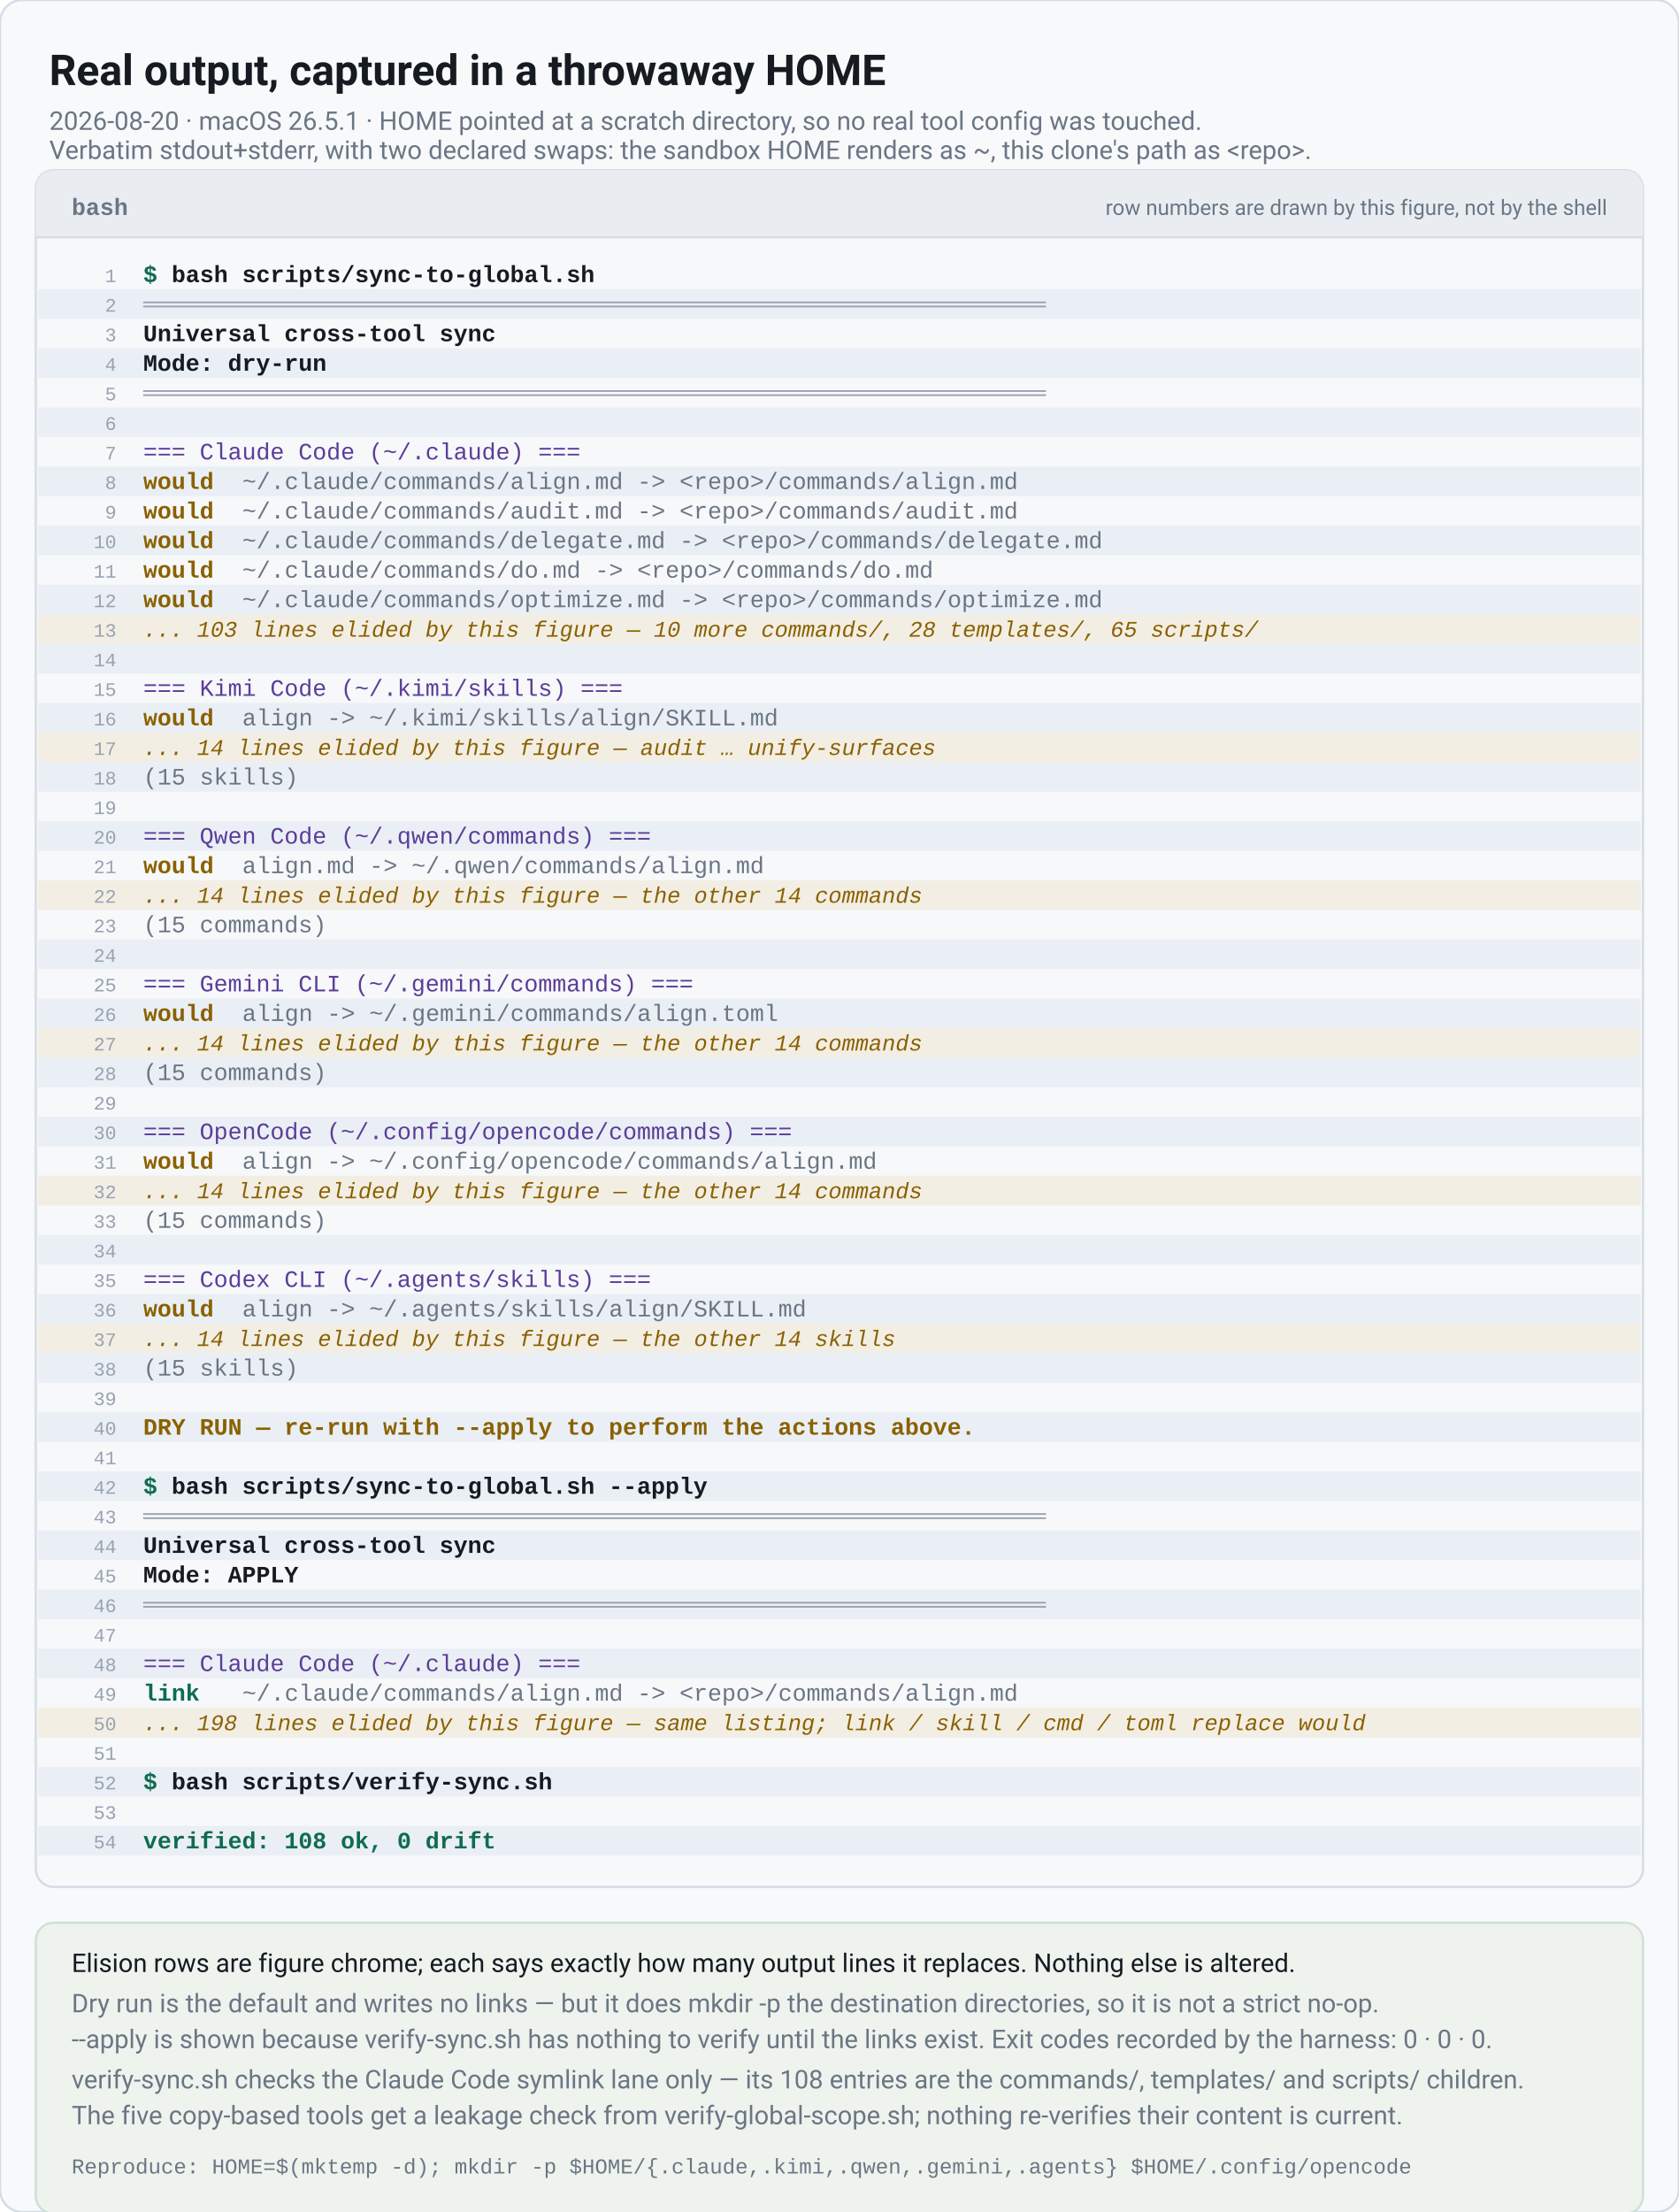
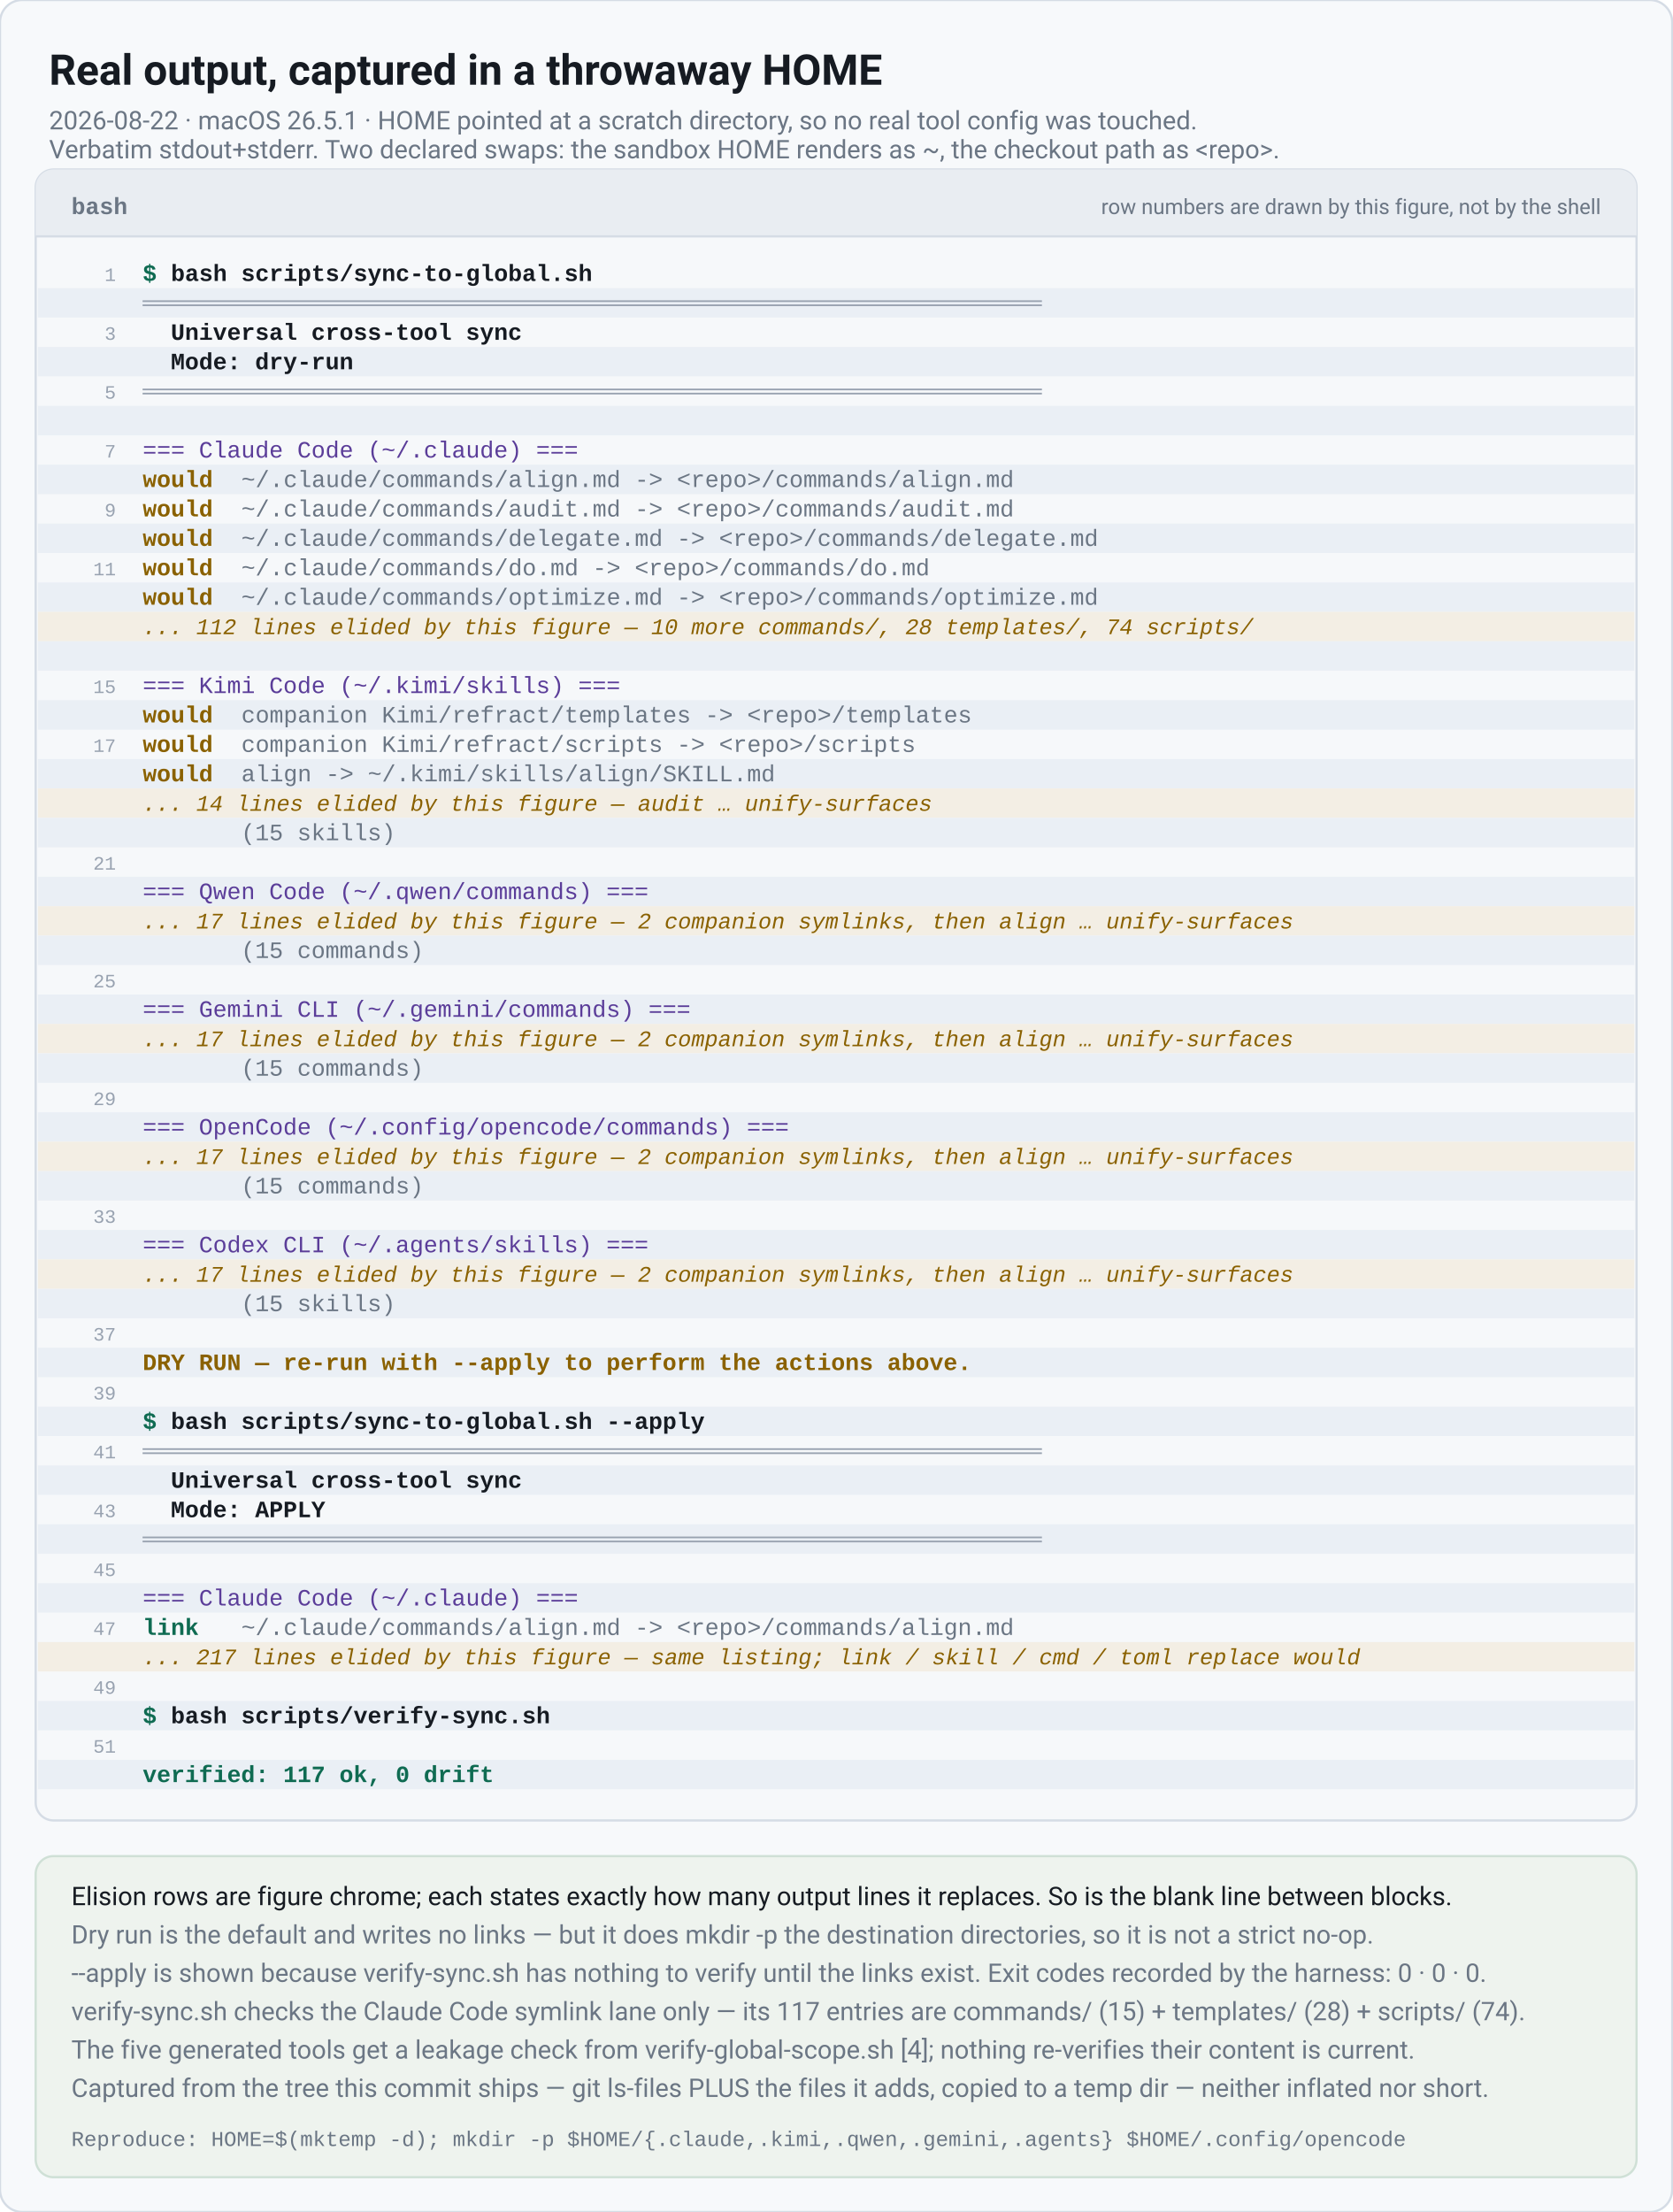
- <svg xmlns="http://www.w3.org/2000/svg" width="750" height="988" viewBox="0 0 750 988" role="img" aria-label="Terminal capture: sync-to-global.sh dry run, then --apply, then verify-sync.sh, run against a throwaway HOME">
-   <rect x="0" y="0" width="750" height="988" rx="10" fill="#f7f9fb" stroke="#d5dce5" stroke-width="1" />
+ <svg xmlns="http://www.w3.org/2000/svg" width="750" height="992" viewBox="0 0 750 992" role="img" aria-label="Terminal capture: sync-to-global.sh dry run, then --apply, then verify-sync.sh, run against a throwaway HOME">
+   <rect x="0" y="0" width="750" height="992" rx="10" fill="#f7f9fb" stroke="#d5dce5" stroke-width="1" />
  <text x="22" y="38" font-family="-apple-system,BlinkMacSystemFont,'Segoe UI',Roboto,'Helvetica Neue',Arial,sans-serif" font-size="19" fill="#161b22" font-weight="700">Real output, captured in a throwaway HOME</text>
-   <text x="22" y="58" font-family="-apple-system,BlinkMacSystemFont,'Segoe UI',Roboto,'Helvetica Neue',Arial,sans-serif" font-size="11.5" fill="#6b7684" font-weight="400">2026-08-20 · macOS 26.5.1 · HOME pointed at a scratch directory, so no real tool config was touched.</text>
-   <text x="22" y="71" font-family="-apple-system,BlinkMacSystemFont,'Segoe UI',Roboto,'Helvetica Neue',Arial,sans-serif" font-size="11.5" fill="#6b7684" font-weight="400">Verbatim stdout+stderr, with two declared swaps: the sandbox HOME renders as ~, this clone's path as &lt;repo&gt;.</text>
-   <rect x="16" y="76" width="718" height="766.8" rx="8" fill="#f6f8fa" stroke="#d5dce5" stroke-width="1" />
+   <text x="22" y="58" font-family="-apple-system,BlinkMacSystemFont,'Segoe UI',Roboto,'Helvetica Neue',Arial,sans-serif" font-size="11.5" fill="#6b7684" font-weight="400">2026-08-22 · macOS 26.5.1 · HOME pointed at a scratch directory, so no real tool config was touched.</text>
+   <text x="22" y="71" font-family="-apple-system,BlinkMacSystemFont,'Segoe UI',Roboto,'Helvetica Neue',Arial,sans-serif" font-size="11.5" fill="#6b7684" font-weight="400">Verbatim stdout+stderr. Two declared swaps: the sandbox HOME renders as ~, the checkout path as &lt;repo&gt;.</text>
+   <rect x="16" y="76" width="718" height="740.4" rx="8" fill="#f6f8fa" stroke="#d5dce5" stroke-width="1" />
  <path d="M 16 84 A 8 8 0 0 1 24 76 H 726 A 8 8 0 0 1 734 84 V 106 H 16 Z" fill="#e9edf2" />
  <line x1="16" y1="106" x2="734" y2="106" stroke="#d5dce5" stroke-width="1" />
  <text x="32" y="96" font-family="ui-monospace,SFMono-Regular,'SF Mono',Menlo,Consolas,'Liberation Mono',monospace" font-size="10.5" fill="#6b7684" font-weight="600">bash</text>
  <text x="718" y="96" font-family="-apple-system,BlinkMacSystemFont,'Segoe UI',Roboto,'Helvetica Neue',Arial,sans-serif" font-size="9.5" fill="#6b7684" font-weight="400" text-anchor="end">row numbers are drawn by this figure, not by the shell</text>
-   <text x="52" y="126.0" font-family="ui-monospace,SFMono-Regular,'SF Mono',Menlo,Consolas,'Liberation Mono',monospace" font-size="8.5" fill="#98a2b0" font-weight="400" text-anchor="end">1</text>
-   <text x="64" y="126.0" font-family="ui-monospace,SFMono-Regular,'SF Mono',Menlo,Consolas,'Liberation Mono',monospace" font-size="10.5" fill="#0f6b52" font-weight="700">$</text>
-   <text x="76.64" y="126.0" font-family="ui-monospace,SFMono-Regular,'SF Mono',Menlo,Consolas,'Liberation Mono',monospace" font-size="10.5" fill="#161b22" font-weight="600">bash scripts/sync-to-global.sh</text>
+   <text x="52" y="126" font-family="ui-monospace,SFMono-Regular,'SF Mono',Menlo,Consolas,'Liberation Mono',monospace" font-size="8.5" fill="#98a2b0" font-weight="400" text-anchor="end">1</text>
+   <text x="64" y="126" font-family="ui-monospace,SFMono-Regular,'SF Mono',Menlo,Consolas,'Liberation Mono',monospace" font-size="10.5" fill="#0f6b52" font-weight="700">$</text>
+   <text x="76.64" y="126" font-family="ui-monospace,SFMono-Regular,'SF Mono',Menlo,Consolas,'Liberation Mono',monospace" font-size="10.5" fill="#161b22" font-weight="600">bash scripts/sync-to-global.sh</text>
  <rect x="17" y="129.2" width="716" height="13.2" fill="#eaeff5" />
-   <text x="52" y="139.2" font-family="ui-monospace,SFMono-Regular,'SF Mono',Menlo,Consolas,'Liberation Mono',monospace" font-size="8.5" fill="#98a2b0" font-weight="400" text-anchor="end">2</text>
  <text x="64" y="139.2" font-family="ui-monospace,SFMono-Regular,'SF Mono',Menlo,Consolas,'Liberation Mono',monospace" font-size="10.5" fill="#98a2b0" font-weight="400">════════════════════════════════════════════════════════════════</text>
  <text x="52" y="152.4" font-family="ui-monospace,SFMono-Regular,'SF Mono',Menlo,Consolas,'Liberation Mono',monospace" font-size="8.5" fill="#98a2b0" font-weight="400" text-anchor="end">3</text>
-   <text x="64" y="152.4" font-family="ui-monospace,SFMono-Regular,'SF Mono',Menlo,Consolas,'Liberation Mono',monospace" font-size="10.5" fill="#161b22" font-weight="600">  Universal cross-tool sync</text>
+   <text x="64" y="152.4" font-family="ui-monospace,SFMono-Regular,'SF Mono',Menlo,Consolas,'Liberation Mono',monospace" font-size="10.5" fill="#161b22" font-weight="600" xml:space="preserve">  Universal cross-tool sync</text>
  <rect x="17" y="155.6" width="716" height="13.2" fill="#eaeff5" />
-   <text x="52" y="165.6" font-family="ui-monospace,SFMono-Regular,'SF Mono',Menlo,Consolas,'Liberation Mono',monospace" font-size="8.5" fill="#98a2b0" font-weight="400" text-anchor="end">4</text>
-   <text x="64" y="165.6" font-family="ui-monospace,SFMono-Regular,'SF Mono',Menlo,Consolas,'Liberation Mono',monospace" font-size="10.5" fill="#161b22" font-weight="600">  Mode: dry-run</text>
+   <text x="64" y="165.6" font-family="ui-monospace,SFMono-Regular,'SF Mono',Menlo,Consolas,'Liberation Mono',monospace" font-size="10.5" fill="#161b22" font-weight="600" xml:space="preserve">  Mode: dry-run</text>
  <text x="52" y="178.8" font-family="ui-monospace,SFMono-Regular,'SF Mono',Menlo,Consolas,'Liberation Mono',monospace" font-size="8.5" fill="#98a2b0" font-weight="400" text-anchor="end">5</text>
  <text x="64" y="178.8" font-family="ui-monospace,SFMono-Regular,'SF Mono',Menlo,Consolas,'Liberation Mono',monospace" font-size="10.5" fill="#98a2b0" font-weight="400">════════════════════════════════════════════════════════════════</text>
-   <rect x="17" y="182.0" width="716" height="13.2" fill="#eaeff5" />
-   <text x="52" y="192.0" font-family="ui-monospace,SFMono-Regular,'SF Mono',Menlo,Consolas,'Liberation Mono',monospace" font-size="8.5" fill="#98a2b0" font-weight="400" text-anchor="end">6</text>
+   <rect x="17" y="182" width="716" height="13.2" fill="#eaeff5" />
  <text x="52" y="205.2" font-family="ui-monospace,SFMono-Regular,'SF Mono',Menlo,Consolas,'Liberation Mono',monospace" font-size="8.5" fill="#98a2b0" font-weight="400" text-anchor="end">7</text>
  <text x="64" y="205.2" font-family="ui-monospace,SFMono-Regular,'SF Mono',Menlo,Consolas,'Liberation Mono',monospace" font-size="10.5" fill="#5b3d99" font-weight="400">=== Claude Code (~/.claude) ===</text>
  <rect x="17" y="208.4" width="716" height="13.2" fill="#eaeff5" />
-   <text x="52" y="218.4" font-family="ui-monospace,SFMono-Regular,'SF Mono',Menlo,Consolas,'Liberation Mono',monospace" font-size="8.5" fill="#98a2b0" font-weight="400" text-anchor="end">8</text>
  <text x="64" y="218.4" font-family="ui-monospace,SFMono-Regular,'SF Mono',Menlo,Consolas,'Liberation Mono',monospace" font-size="10.5" fill="#8a6100" font-weight="600">would</text>
  <text x="108.24" y="218.4" font-family="ui-monospace,SFMono-Regular,'SF Mono',Menlo,Consolas,'Liberation Mono',monospace" font-size="10.5" fill="#6b7684" font-weight="400">~/.claude/commands/align.md -&gt; &lt;repo&gt;/commands/align.md</text>
  <text x="52" y="231.6" font-family="ui-monospace,SFMono-Regular,'SF Mono',Menlo,Consolas,'Liberation Mono',monospace" font-size="8.5" fill="#98a2b0" font-weight="400" text-anchor="end">9</text>
  <text x="64" y="231.6" font-family="ui-monospace,SFMono-Regular,'SF Mono',Menlo,Consolas,'Liberation Mono',monospace" font-size="10.5" fill="#8a6100" font-weight="600">would</text>
  <text x="108.24" y="231.6" font-family="ui-monospace,SFMono-Regular,'SF Mono',Menlo,Consolas,'Liberation Mono',monospace" font-size="10.5" fill="#6b7684" font-weight="400">~/.claude/commands/audit.md -&gt; &lt;repo&gt;/commands/audit.md</text>
  <rect x="17" y="234.8" width="716" height="13.2" fill="#eaeff5" />
-   <text x="52" y="244.8" font-family="ui-monospace,SFMono-Regular,'SF Mono',Menlo,Consolas,'Liberation Mono',monospace" font-size="8.5" fill="#98a2b0" font-weight="400" text-anchor="end">10</text>
  <text x="64" y="244.8" font-family="ui-monospace,SFMono-Regular,'SF Mono',Menlo,Consolas,'Liberation Mono',monospace" font-size="10.5" fill="#8a6100" font-weight="600">would</text>
  <text x="108.24" y="244.8" font-family="ui-monospace,SFMono-Regular,'SF Mono',Menlo,Consolas,'Liberation Mono',monospace" font-size="10.5" fill="#6b7684" font-weight="400">~/.claude/commands/delegate.md -&gt; &lt;repo&gt;/commands/delegate.md</text>
-   <text x="52" y="258.0" font-family="ui-monospace,SFMono-Regular,'SF Mono',Menlo,Consolas,'Liberation Mono',monospace" font-size="8.5" fill="#98a2b0" font-weight="400" text-anchor="end">11</text>
-   <text x="64" y="258.0" font-family="ui-monospace,SFMono-Regular,'SF Mono',Menlo,Consolas,'Liberation Mono',monospace" font-size="10.5" fill="#8a6100" font-weight="600">would</text>
-   <text x="108.24" y="258.0" font-family="ui-monospace,SFMono-Regular,'SF Mono',Menlo,Consolas,'Liberation Mono',monospace" font-size="10.5" fill="#6b7684" font-weight="400">~/.claude/commands/do.md -&gt; &lt;repo&gt;/commands/do.md</text>
+   <text x="52" y="258" font-family="ui-monospace,SFMono-Regular,'SF Mono',Menlo,Consolas,'Liberation Mono',monospace" font-size="8.5" fill="#98a2b0" font-weight="400" text-anchor="end">11</text>
+   <text x="64" y="258" font-family="ui-monospace,SFMono-Regular,'SF Mono',Menlo,Consolas,'Liberation Mono',monospace" font-size="10.5" fill="#8a6100" font-weight="600">would</text>
+   <text x="108.24" y="258" font-family="ui-monospace,SFMono-Regular,'SF Mono',Menlo,Consolas,'Liberation Mono',monospace" font-size="10.5" fill="#6b7684" font-weight="400">~/.claude/commands/do.md -&gt; &lt;repo&gt;/commands/do.md</text>
  <rect x="17" y="261.2" width="716" height="13.2" fill="#eaeff5" />
-   <text x="52" y="271.2" font-family="ui-monospace,SFMono-Regular,'SF Mono',Menlo,Consolas,'Liberation Mono',monospace" font-size="8.5" fill="#98a2b0" font-weight="400" text-anchor="end">12</text>
  <text x="64" y="271.2" font-family="ui-monospace,SFMono-Regular,'SF Mono',Menlo,Consolas,'Liberation Mono',monospace" font-size="10.5" fill="#8a6100" font-weight="600">would</text>
  <text x="108.24" y="271.2" font-family="ui-monospace,SFMono-Regular,'SF Mono',Menlo,Consolas,'Liberation Mono',monospace" font-size="10.5" fill="#6b7684" font-weight="400">~/.claude/commands/optimize.md -&gt; &lt;repo&gt;/commands/optimize.md</text>
  <rect x="17" y="274.4" width="716" height="13.2" fill="#f3eee4" />
-   <text x="52" y="284.4" font-family="ui-monospace,SFMono-Regular,'SF Mono',Menlo,Consolas,'Liberation Mono',monospace" font-size="8.5" fill="#98a2b0" font-weight="400" text-anchor="end">13</text>
-   <text x="64" y="284.4" font-family="ui-monospace,SFMono-Regular,'SF Mono',Menlo,Consolas,'Liberation Mono',monospace" font-size="10" fill="#8a6100" font-weight="400" font-style="italic">...  103 lines elided by this figure — 10 more commands/, 28 templates/, 65 scripts/</text>
+   <text x="64" y="284.4" font-family="ui-monospace,SFMono-Regular,'SF Mono',Menlo,Consolas,'Liberation Mono',monospace" font-size="10" fill="#8a6100" font-weight="400" font-style="italic">...  112 lines elided by this figure — 10 more commands/, 28 templates/, 74 scripts/</text>
  <rect x="17" y="287.6" width="716" height="13.2" fill="#eaeff5" />
-   <text x="52" y="297.6" font-family="ui-monospace,SFMono-Regular,'SF Mono',Menlo,Consolas,'Liberation Mono',monospace" font-size="8.5" fill="#98a2b0" font-weight="400" text-anchor="end">14</text>
  <text x="52" y="310.8" font-family="ui-monospace,SFMono-Regular,'SF Mono',Menlo,Consolas,'Liberation Mono',monospace" font-size="8.5" fill="#98a2b0" font-weight="400" text-anchor="end">15</text>
  <text x="64" y="310.8" font-family="ui-monospace,SFMono-Regular,'SF Mono',Menlo,Consolas,'Liberation Mono',monospace" font-size="10.5" fill="#5b3d99" font-weight="400">=== Kimi Code (~/.kimi/skills) ===</text>
-   <rect x="17" y="314.0" width="716" height="13.2" fill="#eaeff5" />
-   <text x="52" y="324.0" font-family="ui-monospace,SFMono-Regular,'SF Mono',Menlo,Consolas,'Liberation Mono',monospace" font-size="8.5" fill="#98a2b0" font-weight="400" text-anchor="end">16</text>
-   <text x="64" y="324.0" font-family="ui-monospace,SFMono-Regular,'SF Mono',Menlo,Consolas,'Liberation Mono',monospace" font-size="10.5" fill="#8a6100" font-weight="600">would</text>
-   <text x="108.24" y="324.0" font-family="ui-monospace,SFMono-Regular,'SF Mono',Menlo,Consolas,'Liberation Mono',monospace" font-size="10.5" fill="#6b7684" font-weight="400">align -&gt; ~/.kimi/skills/align/SKILL.md</text>
-   <rect x="17" y="327.2" width="716" height="13.2" fill="#f3eee4" />
+   <rect x="17" y="314" width="716" height="13.2" fill="#eaeff5" />
+   <text x="64" y="324" font-family="ui-monospace,SFMono-Regular,'SF Mono',Menlo,Consolas,'Liberation Mono',monospace" font-size="10.5" fill="#8a6100" font-weight="600">would</text>
+   <text x="108.24" y="324" font-family="ui-monospace,SFMono-Regular,'SF Mono',Menlo,Consolas,'Liberation Mono',monospace" font-size="10.5" fill="#6b7684" font-weight="400">companion Kimi/refract/templates -&gt; &lt;repo&gt;/templates</text>
  <text x="52" y="337.2" font-family="ui-monospace,SFMono-Regular,'SF Mono',Menlo,Consolas,'Liberation Mono',monospace" font-size="8.5" fill="#98a2b0" font-weight="400" text-anchor="end">17</text>
-   <text x="64" y="337.2" font-family="ui-monospace,SFMono-Regular,'SF Mono',Menlo,Consolas,'Liberation Mono',monospace" font-size="10" fill="#8a6100" font-weight="400" font-style="italic">...  14 lines elided by this figure — audit … unify-surfaces</text>
+   <text x="64" y="337.2" font-family="ui-monospace,SFMono-Regular,'SF Mono',Menlo,Consolas,'Liberation Mono',monospace" font-size="10.5" fill="#8a6100" font-weight="600">would</text>
+   <text x="108.24" y="337.2" font-family="ui-monospace,SFMono-Regular,'SF Mono',Menlo,Consolas,'Liberation Mono',monospace" font-size="10.5" fill="#6b7684" font-weight="400">companion Kimi/refract/scripts -&gt; &lt;repo&gt;/scripts</text>
  <rect x="17" y="340.4" width="716" height="13.2" fill="#eaeff5" />
-   <text x="52" y="350.4" font-family="ui-monospace,SFMono-Regular,'SF Mono',Menlo,Consolas,'Liberation Mono',monospace" font-size="8.5" fill="#98a2b0" font-weight="400" text-anchor="end">18</text>
-   <text x="64" y="350.4" font-family="ui-monospace,SFMono-Regular,'SF Mono',Menlo,Consolas,'Liberation Mono',monospace" font-size="10.5" fill="#6b7684" font-weight="400">       (15 skills)</text>
-   <text x="52" y="363.6" font-family="ui-monospace,SFMono-Regular,'SF Mono',Menlo,Consolas,'Liberation Mono',monospace" font-size="8.5" fill="#98a2b0" font-weight="400" text-anchor="end">19</text>
+   <text x="64" y="350.4" font-family="ui-monospace,SFMono-Regular,'SF Mono',Menlo,Consolas,'Liberation Mono',monospace" font-size="10.5" fill="#8a6100" font-weight="600">would</text>
+   <text x="108.24" y="350.4" font-family="ui-monospace,SFMono-Regular,'SF Mono',Menlo,Consolas,'Liberation Mono',monospace" font-size="10.5" fill="#6b7684" font-weight="400">align -&gt; ~/.kimi/skills/align/SKILL.md</text>
+   <rect x="17" y="353.6" width="716" height="13.2" fill="#f3eee4" />
+   <text x="64" y="363.6" font-family="ui-monospace,SFMono-Regular,'SF Mono',Menlo,Consolas,'Liberation Mono',monospace" font-size="10" fill="#8a6100" font-weight="400" font-style="italic">...  14 lines elided by this figure — audit … unify-surfaces</text>
  <rect x="17" y="366.8" width="716" height="13.2" fill="#eaeff5" />
-   <text x="52" y="376.8" font-family="ui-monospace,SFMono-Regular,'SF Mono',Menlo,Consolas,'Liberation Mono',monospace" font-size="8.5" fill="#98a2b0" font-weight="400" text-anchor="end">20</text>
-   <text x="64" y="376.8" font-family="ui-monospace,SFMono-Regular,'SF Mono',Menlo,Consolas,'Liberation Mono',monospace" font-size="10.5" fill="#5b3d99" font-weight="400">=== Qwen Code (~/.qwen/commands) ===</text>
-   <text x="52" y="390.0" font-family="ui-monospace,SFMono-Regular,'SF Mono',Menlo,Consolas,'Liberation Mono',monospace" font-size="8.5" fill="#98a2b0" font-weight="400" text-anchor="end">21</text>
-   <text x="64" y="390.0" font-family="ui-monospace,SFMono-Regular,'SF Mono',Menlo,Consolas,'Liberation Mono',monospace" font-size="10.5" fill="#8a6100" font-weight="600">would</text>
-   <text x="108.24" y="390.0" font-family="ui-monospace,SFMono-Regular,'SF Mono',Menlo,Consolas,'Liberation Mono',monospace" font-size="10.5" fill="#6b7684" font-weight="400">align.md -&gt; ~/.qwen/commands/align.md</text>
+   <text x="64" y="376.8" font-family="ui-monospace,SFMono-Regular,'SF Mono',Menlo,Consolas,'Liberation Mono',monospace" font-size="10.5" fill="#6b7684" font-weight="400" xml:space="preserve">       (15 skills)</text>
+   <text x="52" y="390" font-family="ui-monospace,SFMono-Regular,'SF Mono',Menlo,Consolas,'Liberation Mono',monospace" font-size="8.5" fill="#98a2b0" font-weight="400" text-anchor="end">21</text>
  <rect x="17" y="393.2" width="716" height="13.2" fill="#eaeff5" />
-   <rect x="17" y="393.2" width="716" height="13.2" fill="#f3eee4" />
-   <text x="52" y="403.2" font-family="ui-monospace,SFMono-Regular,'SF Mono',Menlo,Consolas,'Liberation Mono',monospace" font-size="8.5" fill="#98a2b0" font-weight="400" text-anchor="end">22</text>
-   <text x="64" y="403.2" font-family="ui-monospace,SFMono-Regular,'SF Mono',Menlo,Consolas,'Liberation Mono',monospace" font-size="10" fill="#8a6100" font-weight="400" font-style="italic">...  14 lines elided by this figure — the other 14 commands</text>
-   <text x="52" y="416.4" font-family="ui-monospace,SFMono-Regular,'SF Mono',Menlo,Consolas,'Liberation Mono',monospace" font-size="8.5" fill="#98a2b0" font-weight="400" text-anchor="end">23</text>
-   <text x="64" y="416.4" font-family="ui-monospace,SFMono-Regular,'SF Mono',Menlo,Consolas,'Liberation Mono',monospace" font-size="10.5" fill="#6b7684" font-weight="400">       (15 commands)</text>
+   <text x="64" y="403.2" font-family="ui-monospace,SFMono-Regular,'SF Mono',Menlo,Consolas,'Liberation Mono',monospace" font-size="10.5" fill="#5b3d99" font-weight="400">=== Qwen Code (~/.qwen/commands) ===</text>
+   <rect x="17" y="406.4" width="716" height="13.2" fill="#f3eee4" />
+   <text x="64" y="416.4" font-family="ui-monospace,SFMono-Regular,'SF Mono',Menlo,Consolas,'Liberation Mono',monospace" font-size="10" fill="#8a6100" font-weight="400" font-style="italic">...  17 lines elided by this figure — 2 companion symlinks, then align … unify-surfaces</text>
  <rect x="17" y="419.6" width="716" height="13.2" fill="#eaeff5" />
-   <text x="52" y="429.6" font-family="ui-monospace,SFMono-Regular,'SF Mono',Menlo,Consolas,'Liberation Mono',monospace" font-size="8.5" fill="#98a2b0" font-weight="400" text-anchor="end">24</text>
+   <text x="64" y="429.6" font-family="ui-monospace,SFMono-Regular,'SF Mono',Menlo,Consolas,'Liberation Mono',monospace" font-size="10.5" fill="#6b7684" font-weight="400" xml:space="preserve">       (15 commands)</text>
  <text x="52" y="442.8" font-family="ui-monospace,SFMono-Regular,'SF Mono',Menlo,Consolas,'Liberation Mono',monospace" font-size="8.5" fill="#98a2b0" font-weight="400" text-anchor="end">25</text>
-   <text x="64" y="442.8" font-family="ui-monospace,SFMono-Regular,'SF Mono',Menlo,Consolas,'Liberation Mono',monospace" font-size="10.5" fill="#5b3d99" font-weight="400">=== Gemini CLI (~/.gemini/commands) ===</text>
-   <rect x="17" y="446.0" width="716" height="13.2" fill="#eaeff5" />
-   <text x="52" y="456.0" font-family="ui-monospace,SFMono-Regular,'SF Mono',Menlo,Consolas,'Liberation Mono',monospace" font-size="8.5" fill="#98a2b0" font-weight="400" text-anchor="end">26</text>
-   <text x="64" y="456.0" font-family="ui-monospace,SFMono-Regular,'SF Mono',Menlo,Consolas,'Liberation Mono',monospace" font-size="10.5" fill="#8a6100" font-weight="600">would</text>
-   <text x="108.24" y="456.0" font-family="ui-monospace,SFMono-Regular,'SF Mono',Menlo,Consolas,'Liberation Mono',monospace" font-size="10.5" fill="#6b7684" font-weight="400">align -&gt; ~/.gemini/commands/align.toml</text>
+   <rect x="17" y="446" width="716" height="13.2" fill="#eaeff5" />
+   <text x="64" y="456" font-family="ui-monospace,SFMono-Regular,'SF Mono',Menlo,Consolas,'Liberation Mono',monospace" font-size="10.5" fill="#5b3d99" font-weight="400">=== Gemini CLI (~/.gemini/commands) ===</text>
  <rect x="17" y="459.2" width="716" height="13.2" fill="#f3eee4" />
-   <text x="52" y="469.2" font-family="ui-monospace,SFMono-Regular,'SF Mono',Menlo,Consolas,'Liberation Mono',monospace" font-size="8.5" fill="#98a2b0" font-weight="400" text-anchor="end">27</text>
-   <text x="64" y="469.2" font-family="ui-monospace,SFMono-Regular,'SF Mono',Menlo,Consolas,'Liberation Mono',monospace" font-size="10" fill="#8a6100" font-weight="400" font-style="italic">...  14 lines elided by this figure — the other 14 commands</text>
+   <text x="64" y="469.2" font-family="ui-monospace,SFMono-Regular,'SF Mono',Menlo,Consolas,'Liberation Mono',monospace" font-size="10" fill="#8a6100" font-weight="400" font-style="italic">...  17 lines elided by this figure — 2 companion symlinks, then align … unify-surfaces</text>
  <rect x="17" y="472.4" width="716" height="13.2" fill="#eaeff5" />
-   <text x="52" y="482.4" font-family="ui-monospace,SFMono-Regular,'SF Mono',Menlo,Consolas,'Liberation Mono',monospace" font-size="8.5" fill="#98a2b0" font-weight="400" text-anchor="end">28</text>
-   <text x="64" y="482.4" font-family="ui-monospace,SFMono-Regular,'SF Mono',Menlo,Consolas,'Liberation Mono',monospace" font-size="10.5" fill="#6b7684" font-weight="400">       (15 commands)</text>
+   <text x="64" y="482.4" font-family="ui-monospace,SFMono-Regular,'SF Mono',Menlo,Consolas,'Liberation Mono',monospace" font-size="10.5" fill="#6b7684" font-weight="400" xml:space="preserve">       (15 commands)</text>
  <text x="52" y="495.6" font-family="ui-monospace,SFMono-Regular,'SF Mono',Menlo,Consolas,'Liberation Mono',monospace" font-size="8.5" fill="#98a2b0" font-weight="400" text-anchor="end">29</text>
  <rect x="17" y="498.8" width="716" height="13.2" fill="#eaeff5" />
-   <text x="52" y="508.8" font-family="ui-monospace,SFMono-Regular,'SF Mono',Menlo,Consolas,'Liberation Mono',monospace" font-size="8.5" fill="#98a2b0" font-weight="400" text-anchor="end">30</text>
  <text x="64" y="508.8" font-family="ui-monospace,SFMono-Regular,'SF Mono',Menlo,Consolas,'Liberation Mono',monospace" font-size="10.5" fill="#5b3d99" font-weight="400">=== OpenCode (~/.config/opencode/commands) ===</text>
-   <text x="52" y="522.0" font-family="ui-monospace,SFMono-Regular,'SF Mono',Menlo,Consolas,'Liberation Mono',monospace" font-size="8.5" fill="#98a2b0" font-weight="400" text-anchor="end">31</text>
-   <text x="64" y="522.0" font-family="ui-monospace,SFMono-Regular,'SF Mono',Menlo,Consolas,'Liberation Mono',monospace" font-size="10.5" fill="#8a6100" font-weight="600">would</text>
-   <text x="108.24" y="522.0" font-family="ui-monospace,SFMono-Regular,'SF Mono',Menlo,Consolas,'Liberation Mono',monospace" font-size="10.5" fill="#6b7684" font-weight="400">align -&gt; ~/.config/opencode/commands/align.md</text>
+   <rect x="17" y="512" width="716" height="13.2" fill="#f3eee4" />
+   <text x="64" y="522" font-family="ui-monospace,SFMono-Regular,'SF Mono',Menlo,Consolas,'Liberation Mono',monospace" font-size="10" fill="#8a6100" font-weight="400" font-style="italic">...  17 lines elided by this figure — 2 companion symlinks, then align … unify-surfaces</text>
  <rect x="17" y="525.2" width="716" height="13.2" fill="#eaeff5" />
-   <rect x="17" y="525.2" width="716" height="13.2" fill="#f3eee4" />
-   <text x="52" y="535.2" font-family="ui-monospace,SFMono-Regular,'SF Mono',Menlo,Consolas,'Liberation Mono',monospace" font-size="8.5" fill="#98a2b0" font-weight="400" text-anchor="end">32</text>
-   <text x="64" y="535.2" font-family="ui-monospace,SFMono-Regular,'SF Mono',Menlo,Consolas,'Liberation Mono',monospace" font-size="10" fill="#8a6100" font-weight="400" font-style="italic">...  14 lines elided by this figure — the other 14 commands</text>
+   <text x="64" y="535.2" font-family="ui-monospace,SFMono-Regular,'SF Mono',Menlo,Consolas,'Liberation Mono',monospace" font-size="10.5" fill="#6b7684" font-weight="400" xml:space="preserve">       (15 commands)</text>
  <text x="52" y="548.4" font-family="ui-monospace,SFMono-Regular,'SF Mono',Menlo,Consolas,'Liberation Mono',monospace" font-size="8.5" fill="#98a2b0" font-weight="400" text-anchor="end">33</text>
-   <text x="64" y="548.4" font-family="ui-monospace,SFMono-Regular,'SF Mono',Menlo,Consolas,'Liberation Mono',monospace" font-size="10.5" fill="#6b7684" font-weight="400">       (15 commands)</text>
  <rect x="17" y="551.6" width="716" height="13.2" fill="#eaeff5" />
-   <text x="52" y="561.6" font-family="ui-monospace,SFMono-Regular,'SF Mono',Menlo,Consolas,'Liberation Mono',monospace" font-size="8.5" fill="#98a2b0" font-weight="400" text-anchor="end">34</text>
-   <text x="52" y="574.8" font-family="ui-monospace,SFMono-Regular,'SF Mono',Menlo,Consolas,'Liberation Mono',monospace" font-size="8.5" fill="#98a2b0" font-weight="400" text-anchor="end">35</text>
-   <text x="64" y="574.8" font-family="ui-monospace,SFMono-Regular,'SF Mono',Menlo,Consolas,'Liberation Mono',monospace" font-size="10.5" fill="#5b3d99" font-weight="400">=== Codex CLI (~/.agents/skills) ===</text>
-   <rect x="17" y="578.0" width="716" height="13.2" fill="#eaeff5" />
-   <text x="52" y="588.0" font-family="ui-monospace,SFMono-Regular,'SF Mono',Menlo,Consolas,'Liberation Mono',monospace" font-size="8.5" fill="#98a2b0" font-weight="400" text-anchor="end">36</text>
-   <text x="64" y="588.0" font-family="ui-monospace,SFMono-Regular,'SF Mono',Menlo,Consolas,'Liberation Mono',monospace" font-size="10.5" fill="#8a6100" font-weight="600">would</text>
-   <text x="108.24" y="588.0" font-family="ui-monospace,SFMono-Regular,'SF Mono',Menlo,Consolas,'Liberation Mono',monospace" font-size="10.5" fill="#6b7684" font-weight="400">align -&gt; ~/.agents/skills/align/SKILL.md</text>
-   <rect x="17" y="591.2" width="716" height="13.2" fill="#f3eee4" />
+   <text x="64" y="561.6" font-family="ui-monospace,SFMono-Regular,'SF Mono',Menlo,Consolas,'Liberation Mono',monospace" font-size="10.5" fill="#5b3d99" font-weight="400">=== Codex CLI (~/.agents/skills) ===</text>
+   <rect x="17" y="564.8" width="716" height="13.2" fill="#f3eee4" />
+   <text x="64" y="574.8" font-family="ui-monospace,SFMono-Regular,'SF Mono',Menlo,Consolas,'Liberation Mono',monospace" font-size="10" fill="#8a6100" font-weight="400" font-style="italic">...  17 lines elided by this figure — 2 companion symlinks, then align … unify-surfaces</text>
+   <rect x="17" y="578" width="716" height="13.2" fill="#eaeff5" />
+   <text x="64" y="588" font-family="ui-monospace,SFMono-Regular,'SF Mono',Menlo,Consolas,'Liberation Mono',monospace" font-size="10.5" fill="#6b7684" font-weight="400" xml:space="preserve">       (15 skills)</text>
  <text x="52" y="601.2" font-family="ui-monospace,SFMono-Regular,'SF Mono',Menlo,Consolas,'Liberation Mono',monospace" font-size="8.5" fill="#98a2b0" font-weight="400" text-anchor="end">37</text>
-   <text x="64" y="601.2" font-family="ui-monospace,SFMono-Regular,'SF Mono',Menlo,Consolas,'Liberation Mono',monospace" font-size="10" fill="#8a6100" font-weight="400" font-style="italic">...  14 lines elided by this figure — the other 14 skills</text>
  <rect x="17" y="604.4" width="716" height="13.2" fill="#eaeff5" />
-   <text x="52" y="614.4" font-family="ui-monospace,SFMono-Regular,'SF Mono',Menlo,Consolas,'Liberation Mono',monospace" font-size="8.5" fill="#98a2b0" font-weight="400" text-anchor="end">38</text>
-   <text x="64" y="614.4" font-family="ui-monospace,SFMono-Regular,'SF Mono',Menlo,Consolas,'Liberation Mono',monospace" font-size="10.5" fill="#6b7684" font-weight="400">       (15 skills)</text>
+   <text x="64" y="614.4" font-family="ui-monospace,SFMono-Regular,'SF Mono',Menlo,Consolas,'Liberation Mono',monospace" font-size="10.5" fill="#8a6100" font-weight="600">DRY RUN — re-run with --apply to perform the actions above.</text>
  <text x="52" y="627.6" font-family="ui-monospace,SFMono-Regular,'SF Mono',Menlo,Consolas,'Liberation Mono',monospace" font-size="8.5" fill="#98a2b0" font-weight="400" text-anchor="end">39</text>
  <rect x="17" y="630.8" width="716" height="13.2" fill="#eaeff5" />
-   <text x="52" y="640.8" font-family="ui-monospace,SFMono-Regular,'SF Mono',Menlo,Consolas,'Liberation Mono',monospace" font-size="8.5" fill="#98a2b0" font-weight="400" text-anchor="end">40</text>
-   <text x="64" y="640.8" font-family="ui-monospace,SFMono-Regular,'SF Mono',Menlo,Consolas,'Liberation Mono',monospace" font-size="10.5" fill="#8a6100" font-weight="600">DRY RUN — re-run with --apply to perform the actions above.</text>
-   <text x="52" y="654.0" font-family="ui-monospace,SFMono-Regular,'SF Mono',Menlo,Consolas,'Liberation Mono',monospace" font-size="8.5" fill="#98a2b0" font-weight="400" text-anchor="end">41</text>
+   <text x="64" y="640.8" font-family="ui-monospace,SFMono-Regular,'SF Mono',Menlo,Consolas,'Liberation Mono',monospace" font-size="10.5" fill="#0f6b52" font-weight="700">$</text>
+   <text x="76.64" y="640.8" font-family="ui-monospace,SFMono-Regular,'SF Mono',Menlo,Consolas,'Liberation Mono',monospace" font-size="10.5" fill="#161b22" font-weight="600">bash scripts/sync-to-global.sh --apply</text>
+   <text x="52" y="654" font-family="ui-monospace,SFMono-Regular,'SF Mono',Menlo,Consolas,'Liberation Mono',monospace" font-size="8.5" fill="#98a2b0" font-weight="400" text-anchor="end">41</text>
+   <text x="64" y="654" font-family="ui-monospace,SFMono-Regular,'SF Mono',Menlo,Consolas,'Liberation Mono',monospace" font-size="10.5" fill="#98a2b0" font-weight="400">════════════════════════════════════════════════════════════════</text>
  <rect x="17" y="657.2" width="716" height="13.2" fill="#eaeff5" />
-   <text x="52" y="667.2" font-family="ui-monospace,SFMono-Regular,'SF Mono',Menlo,Consolas,'Liberation Mono',monospace" font-size="8.5" fill="#98a2b0" font-weight="400" text-anchor="end">42</text>
-   <text x="64" y="667.2" font-family="ui-monospace,SFMono-Regular,'SF Mono',Menlo,Consolas,'Liberation Mono',monospace" font-size="10.5" fill="#0f6b52" font-weight="700">$</text>
-   <text x="76.64" y="667.2" font-family="ui-monospace,SFMono-Regular,'SF Mono',Menlo,Consolas,'Liberation Mono',monospace" font-size="10.5" fill="#161b22" font-weight="600">bash scripts/sync-to-global.sh --apply</text>
+   <text x="64" y="667.2" font-family="ui-monospace,SFMono-Regular,'SF Mono',Menlo,Consolas,'Liberation Mono',monospace" font-size="10.5" fill="#161b22" font-weight="600" xml:space="preserve">  Universal cross-tool sync</text>
  <text x="52" y="680.4" font-family="ui-monospace,SFMono-Regular,'SF Mono',Menlo,Consolas,'Liberation Mono',monospace" font-size="8.5" fill="#98a2b0" font-weight="400" text-anchor="end">43</text>
-   <text x="64" y="680.4" font-family="ui-monospace,SFMono-Regular,'SF Mono',Menlo,Consolas,'Liberation Mono',monospace" font-size="10.5" fill="#98a2b0" font-weight="400">════════════════════════════════════════════════════════════════</text>
+   <text x="64" y="680.4" font-family="ui-monospace,SFMono-Regular,'SF Mono',Menlo,Consolas,'Liberation Mono',monospace" font-size="10.5" fill="#161b22" font-weight="600" xml:space="preserve">  Mode: APPLY</text>
  <rect x="17" y="683.6" width="716" height="13.2" fill="#eaeff5" />
-   <text x="52" y="693.6" font-family="ui-monospace,SFMono-Regular,'SF Mono',Menlo,Consolas,'Liberation Mono',monospace" font-size="8.5" fill="#98a2b0" font-weight="400" text-anchor="end">44</text>
-   <text x="64" y="693.6" font-family="ui-monospace,SFMono-Regular,'SF Mono',Menlo,Consolas,'Liberation Mono',monospace" font-size="10.5" fill="#161b22" font-weight="600">  Universal cross-tool sync</text>
+   <text x="64" y="693.6" font-family="ui-monospace,SFMono-Regular,'SF Mono',Menlo,Consolas,'Liberation Mono',monospace" font-size="10.5" fill="#98a2b0" font-weight="400">════════════════════════════════════════════════════════════════</text>
  <text x="52" y="706.8" font-family="ui-monospace,SFMono-Regular,'SF Mono',Menlo,Consolas,'Liberation Mono',monospace" font-size="8.5" fill="#98a2b0" font-weight="400" text-anchor="end">45</text>
-   <text x="64" y="706.8" font-family="ui-monospace,SFMono-Regular,'SF Mono',Menlo,Consolas,'Liberation Mono',monospace" font-size="10.5" fill="#161b22" font-weight="600">  Mode: APPLY</text>
-   <rect x="17" y="710.0" width="716" height="13.2" fill="#eaeff5" />
-   <text x="52" y="720.0" font-family="ui-monospace,SFMono-Regular,'SF Mono',Menlo,Consolas,'Liberation Mono',monospace" font-size="8.5" fill="#98a2b0" font-weight="400" text-anchor="end">46</text>
-   <text x="64" y="720.0" font-family="ui-monospace,SFMono-Regular,'SF Mono',Menlo,Consolas,'Liberation Mono',monospace" font-size="10.5" fill="#98a2b0" font-weight="400">════════════════════════════════════════════════════════════════</text>
+   <rect x="17" y="710" width="716" height="13.2" fill="#eaeff5" />
+   <text x="64" y="720" font-family="ui-monospace,SFMono-Regular,'SF Mono',Menlo,Consolas,'Liberation Mono',monospace" font-size="10.5" fill="#5b3d99" font-weight="400">=== Claude Code (~/.claude) ===</text>
  <text x="52" y="733.2" font-family="ui-monospace,SFMono-Regular,'SF Mono',Menlo,Consolas,'Liberation Mono',monospace" font-size="8.5" fill="#98a2b0" font-weight="400" text-anchor="end">47</text>
-   <rect x="17" y="736.4" width="716" height="13.2" fill="#eaeff5" />
-   <text x="52" y="746.4" font-family="ui-monospace,SFMono-Regular,'SF Mono',Menlo,Consolas,'Liberation Mono',monospace" font-size="8.5" fill="#98a2b0" font-weight="400" text-anchor="end">48</text>
-   <text x="64" y="746.4" font-family="ui-monospace,SFMono-Regular,'SF Mono',Menlo,Consolas,'Liberation Mono',monospace" font-size="10.5" fill="#5b3d99" font-weight="400">=== Claude Code (~/.claude) ===</text>
+   <text x="64" y="733.2" font-family="ui-monospace,SFMono-Regular,'SF Mono',Menlo,Consolas,'Liberation Mono',monospace" font-size="10.5" fill="#0f6b52" font-weight="600">link</text>
+   <text x="108.24" y="733.2" font-family="ui-monospace,SFMono-Regular,'SF Mono',Menlo,Consolas,'Liberation Mono',monospace" font-size="10.5" fill="#6b7684" font-weight="400">~/.claude/commands/align.md -&gt; &lt;repo&gt;/commands/align.md</text>
+   <rect x="17" y="736.4" width="716" height="13.2" fill="#f3eee4" />
+   <text x="64" y="746.4" font-family="ui-monospace,SFMono-Regular,'SF Mono',Menlo,Consolas,'Liberation Mono',monospace" font-size="10" fill="#8a6100" font-weight="400" font-style="italic">...  217 lines elided by this figure — same listing; link / skill / cmd / toml replace would</text>
  <text x="52" y="759.6" font-family="ui-monospace,SFMono-Regular,'SF Mono',Menlo,Consolas,'Liberation Mono',monospace" font-size="8.5" fill="#98a2b0" font-weight="400" text-anchor="end">49</text>
-   <text x="64" y="759.6" font-family="ui-monospace,SFMono-Regular,'SF Mono',Menlo,Consolas,'Liberation Mono',monospace" font-size="10.5" fill="#0f6b52" font-weight="600">link</text>
-   <text x="108.24" y="759.6" font-family="ui-monospace,SFMono-Regular,'SF Mono',Menlo,Consolas,'Liberation Mono',monospace" font-size="10.5" fill="#6b7684" font-weight="400">~/.claude/commands/align.md -&gt; &lt;repo&gt;/commands/align.md</text>
  <rect x="17" y="762.8" width="716" height="13.2" fill="#eaeff5" />
-   <rect x="17" y="762.8" width="716" height="13.2" fill="#f3eee4" />
-   <text x="52" y="772.8" font-family="ui-monospace,SFMono-Regular,'SF Mono',Menlo,Consolas,'Liberation Mono',monospace" font-size="8.5" fill="#98a2b0" font-weight="400" text-anchor="end">50</text>
-   <text x="64" y="772.8" font-family="ui-monospace,SFMono-Regular,'SF Mono',Menlo,Consolas,'Liberation Mono',monospace" font-size="10" fill="#8a6100" font-weight="400" font-style="italic">...  198 lines elided by this figure — same listing; link / skill / cmd / toml replace would</text>
-   <text x="52" y="786.0" font-family="ui-monospace,SFMono-Regular,'SF Mono',Menlo,Consolas,'Liberation Mono',monospace" font-size="8.5" fill="#98a2b0" font-weight="400" text-anchor="end">51</text>
+   <text x="64" y="772.8" font-family="ui-monospace,SFMono-Regular,'SF Mono',Menlo,Consolas,'Liberation Mono',monospace" font-size="10.5" fill="#0f6b52" font-weight="700">$</text>
+   <text x="76.64" y="772.8" font-family="ui-monospace,SFMono-Regular,'SF Mono',Menlo,Consolas,'Liberation Mono',monospace" font-size="10.5" fill="#161b22" font-weight="600">bash scripts/verify-sync.sh</text>
+   <text x="52" y="786" font-family="ui-monospace,SFMono-Regular,'SF Mono',Menlo,Consolas,'Liberation Mono',monospace" font-size="8.5" fill="#98a2b0" font-weight="400" text-anchor="end">51</text>
  <rect x="17" y="789.2" width="716" height="13.2" fill="#eaeff5" />
-   <text x="52" y="799.2" font-family="ui-monospace,SFMono-Regular,'SF Mono',Menlo,Consolas,'Liberation Mono',monospace" font-size="8.5" fill="#98a2b0" font-weight="400" text-anchor="end">52</text>
-   <text x="64" y="799.2" font-family="ui-monospace,SFMono-Regular,'SF Mono',Menlo,Consolas,'Liberation Mono',monospace" font-size="10.5" fill="#0f6b52" font-weight="700">$</text>
-   <text x="76.64" y="799.2" font-family="ui-monospace,SFMono-Regular,'SF Mono',Menlo,Consolas,'Liberation Mono',monospace" font-size="10.5" fill="#161b22" font-weight="600">bash scripts/verify-sync.sh</text>
-   <text x="52" y="812.4" font-family="ui-monospace,SFMono-Regular,'SF Mono',Menlo,Consolas,'Liberation Mono',monospace" font-size="8.5" fill="#98a2b0" font-weight="400" text-anchor="end">53</text>
-   <rect x="17" y="815.6" width="716" height="13.2" fill="#eaeff5" />
-   <text x="52" y="825.6" font-family="ui-monospace,SFMono-Regular,'SF Mono',Menlo,Consolas,'Liberation Mono',monospace" font-size="8.5" fill="#98a2b0" font-weight="400" text-anchor="end">54</text>
-   <text x="64" y="825.6" font-family="ui-monospace,SFMono-Regular,'SF Mono',Menlo,Consolas,'Liberation Mono',monospace" font-size="10.5" fill="#0f6b52" font-weight="700">verified: 108 ok, 0 drift</text>
-   <rect x="16" y="858.8" width="718" height="130" rx="8" fill="#eef3ee" stroke="#cfe0d6" stroke-width="1" />
-   <text x="32" y="880.8" font-family="-apple-system,BlinkMacSystemFont,'Segoe UI',Roboto,'Helvetica Neue',Arial,sans-serif" font-size="11.5" fill="#161b22" font-weight="400">Elision rows are figure chrome; each says exactly how many output lines it replaces. Nothing else is altered.</text>
-   <text x="32" y="898.8" font-family="-apple-system,BlinkMacSystemFont,'Segoe UI',Roboto,'Helvetica Neue',Arial,sans-serif" font-size="11.5" fill="#6b7684" font-weight="400">Dry run is the default and writes no links — but it does mkdir -p the destination directories, so it is not a strict no-op.</text>
-   <text x="32" y="914.8" font-family="-apple-system,BlinkMacSystemFont,'Segoe UI',Roboto,'Helvetica Neue',Arial,sans-serif" font-size="11.5" fill="#6b7684" font-weight="400">--apply is shown because verify-sync.sh has nothing to verify until the links exist. Exit codes recorded by the harness: 0 · 0 · 0.</text>
-   <text x="32" y="932.8" font-family="-apple-system,BlinkMacSystemFont,'Segoe UI',Roboto,'Helvetica Neue',Arial,sans-serif" font-size="11.5" fill="#6b7684" font-weight="400">verify-sync.sh checks the Claude Code symlink lane only — its 108 entries are the commands/, templates/ and scripts/ children.</text>
-   <text x="32" y="948.8" font-family="-apple-system,BlinkMacSystemFont,'Segoe UI',Roboto,'Helvetica Neue',Arial,sans-serif" font-size="11.5" fill="#6b7684" font-weight="400">The five copy-based tools get a leakage check from verify-global-scope.sh; nothing re-verifies their content is current.</text>
-   <text x="32" y="970.8" font-family="ui-monospace,SFMono-Regular,'SF Mono',Menlo,Consolas,'Liberation Mono',monospace" font-size="9.5" fill="#6b7684" font-weight="400">Reproduce: HOME=$(mktemp -d); mkdir -p $HOME/{.claude,.kimi,.qwen,.gemini,.agents} $HOME/.config/opencode</text>
+   <text x="64" y="799.2" font-family="ui-monospace,SFMono-Regular,'SF Mono',Menlo,Consolas,'Liberation Mono',monospace" font-size="10.5" fill="#0f6b52" font-weight="700">verified: 117 ok, 0 drift</text>
+   <rect x="16" y="832.4" width="718" height="144" rx="8" fill="#eef3ee" stroke="#cfe0d6" stroke-width="1" />
+   <text x="32" y="854.4" font-family="-apple-system,BlinkMacSystemFont,'Segoe UI',Roboto,'Helvetica Neue',Arial,sans-serif" font-size="11.5" fill="#161b22" font-weight="400">Elision rows are figure chrome; each states exactly how many output lines it replaces. So is the blank line between blocks.</text>
+   <text x="32" y="871.6" font-family="-apple-system,BlinkMacSystemFont,'Segoe UI',Roboto,'Helvetica Neue',Arial,sans-serif" font-size="11.5" fill="#6b7684" font-weight="400">Dry run is the default and writes no links — but it does mkdir -p the destination directories, so it is not a strict no-op.</text>
+   <text x="32" y="888.8" font-family="-apple-system,BlinkMacSystemFont,'Segoe UI',Roboto,'Helvetica Neue',Arial,sans-serif" font-size="11.5" fill="#6b7684" font-weight="400">--apply is shown because verify-sync.sh has nothing to verify until the links exist. Exit codes recorded by the harness: 0 · 0 · 0.</text>
+   <text x="32" y="906" font-family="-apple-system,BlinkMacSystemFont,'Segoe UI',Roboto,'Helvetica Neue',Arial,sans-serif" font-size="11.5" fill="#6b7684" font-weight="400">verify-sync.sh checks the Claude Code symlink lane only — its 117 entries are commands/ (15) + templates/ (28) + scripts/ (74).</text>
+   <text x="32" y="923.2" font-family="-apple-system,BlinkMacSystemFont,'Segoe UI',Roboto,'Helvetica Neue',Arial,sans-serif" font-size="11.5" fill="#6b7684" font-weight="400">The five generated tools get a leakage check from verify-global-scope.sh [4]; nothing re-verifies their content is current.</text>
+   <text x="32" y="940.4" font-family="-apple-system,BlinkMacSystemFont,'Segoe UI',Roboto,'Helvetica Neue',Arial,sans-serif" font-size="11.5" fill="#6b7684" font-weight="400">Captured from the tree this commit ships — git ls-files PLUS the files it adds, copied to a temp dir — neither inflated nor short.</text>
+   <text x="32" y="962.4" font-family="ui-monospace,SFMono-Regular,'SF Mono',Menlo,Consolas,'Liberation Mono',monospace" font-size="9.5" fill="#6b7684" font-weight="400">Reproduce: HOME=$(mktemp -d); mkdir -p $HOME/{.claude,.kimi,.qwen,.gemini,.agents} $HOME/.config/opencode</text>
</svg>
